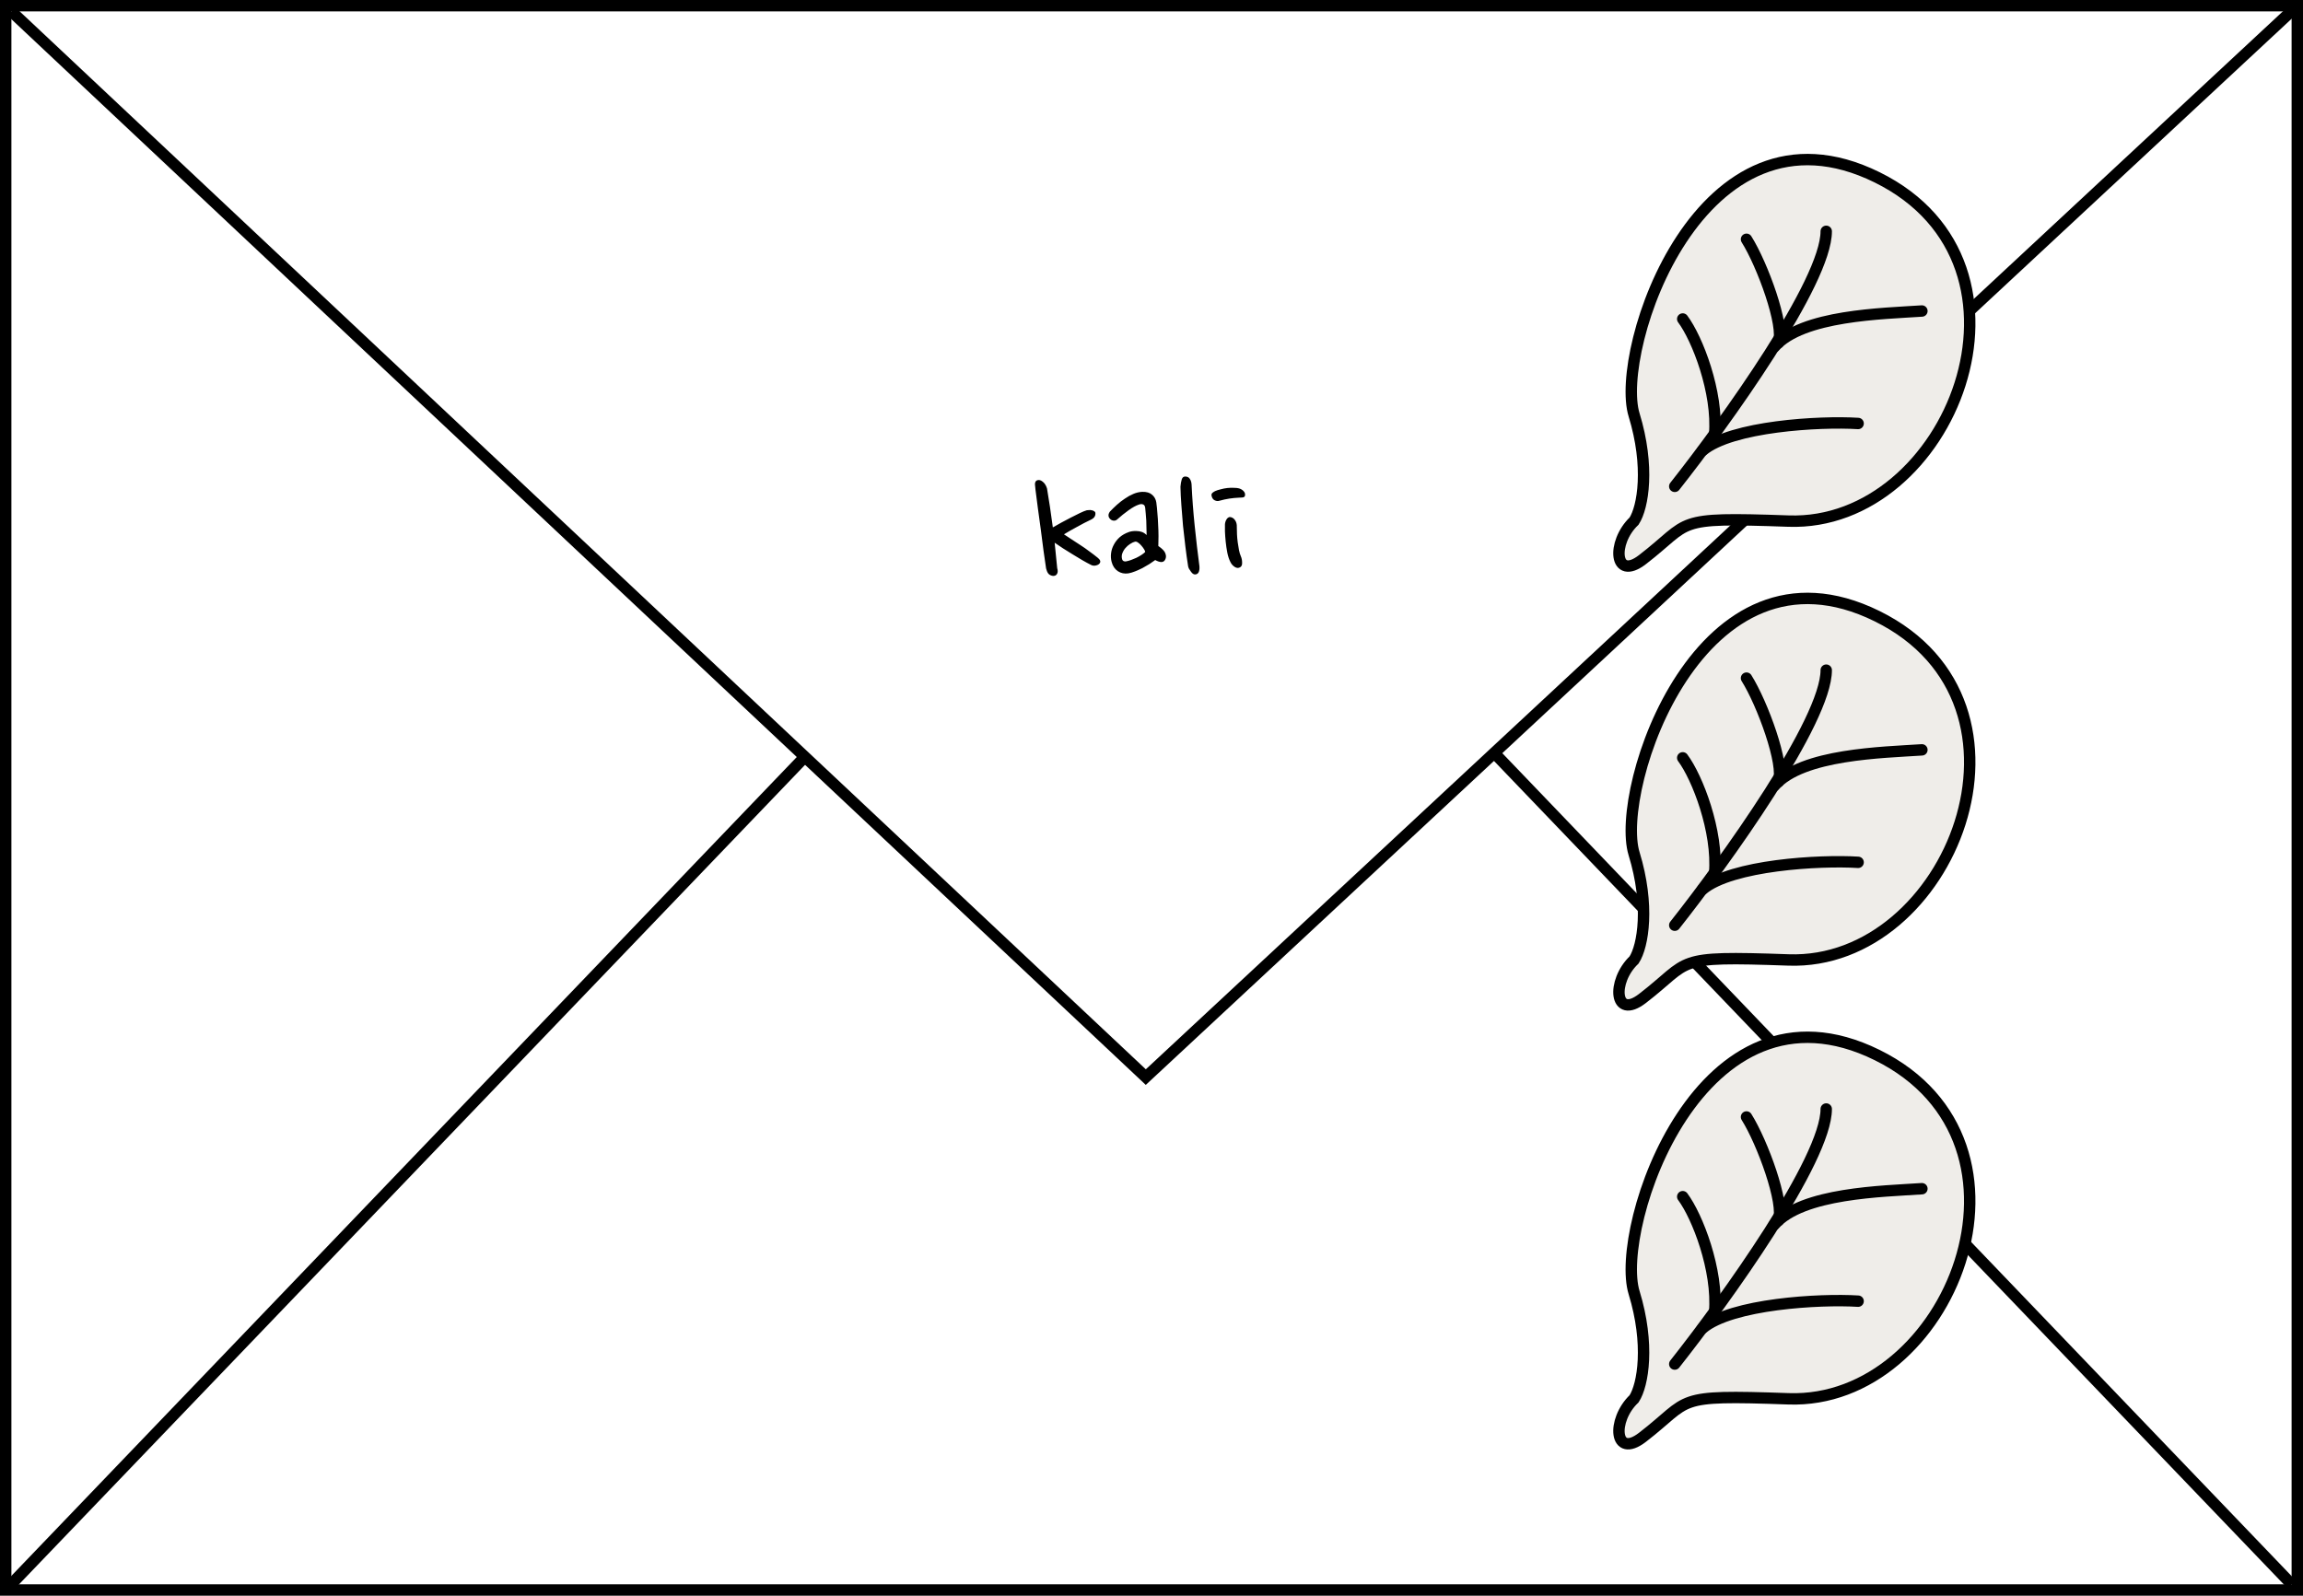
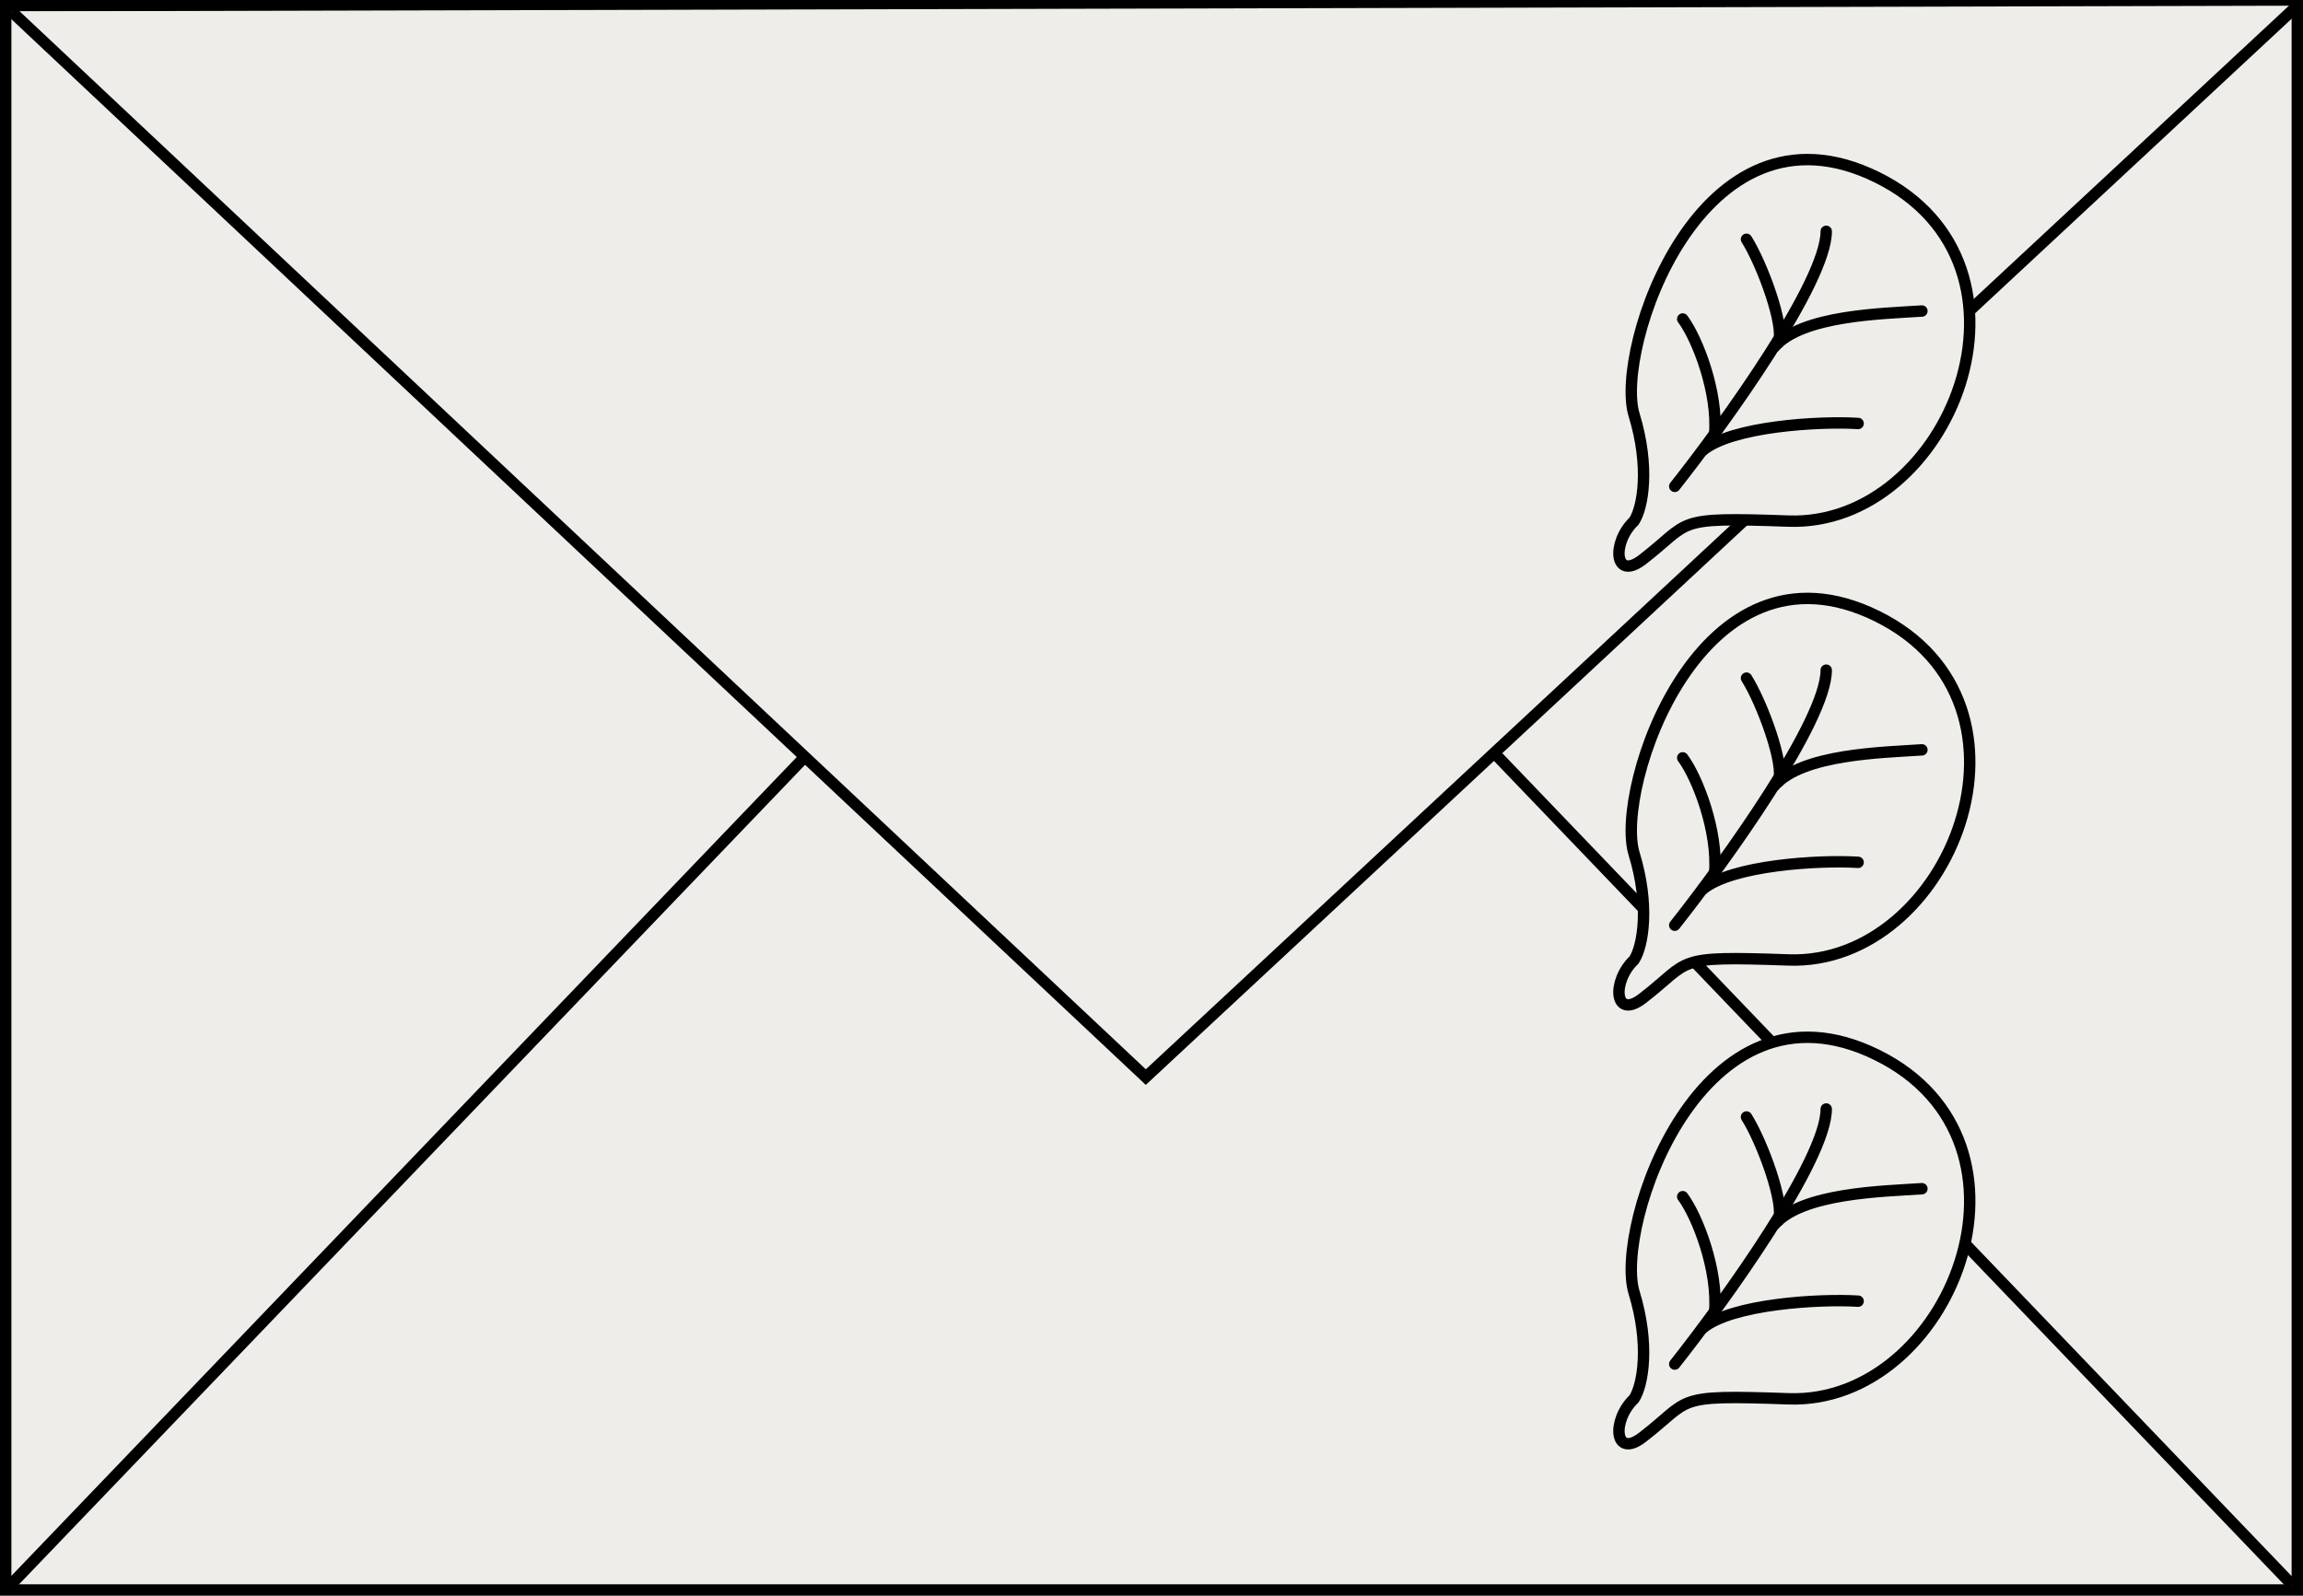
- <svg xmlns="http://www.w3.org/2000/svg" width="202" height="140" viewBox="0 0 202 140" fill="none">
+ <svg xmlns="http://www.w3.org/2000/svg" width="202" height="140" viewBox="0 0 202 140" fill="#EFEDE9">
  <path d="M95.322 44.768C95.364 44.757 95.428 44.752 95.514 44.752C95.599 44.741 95.679 44.747 95.754 44.768C95.839 44.779 95.908 44.805 95.962 44.848C96.026 44.88 96.063 44.923 96.074 44.976C96.095 45.104 96.074 45.221 96.01 45.328C95.956 45.424 95.855 45.509 95.706 45.584C95.3 45.776 94.879 45.995 94.442 46.24C94.004 46.475 93.631 46.688 93.322 46.88C93.514 47.008 93.732 47.152 93.978 47.312C94.234 47.472 94.495 47.643 94.762 47.824C95.028 47.995 95.295 48.181 95.562 48.384C95.828 48.576 96.079 48.768 96.314 48.96C96.527 49.141 96.564 49.307 96.426 49.456C96.362 49.531 96.255 49.584 96.106 49.616C95.967 49.648 95.834 49.632 95.706 49.568C95.471 49.451 95.215 49.312 94.938 49.152C94.66 48.981 94.378 48.811 94.09 48.64C93.802 48.459 93.519 48.283 93.242 48.112C92.975 47.931 92.73 47.765 92.506 47.616C92.548 47.989 92.586 48.363 92.618 48.736C92.66 49.109 92.698 49.483 92.73 49.856C92.794 50.059 92.788 50.224 92.714 50.352C92.639 50.48 92.516 50.539 92.346 50.528C92.164 50.496 92.031 50.427 91.946 50.32C91.86 50.203 91.796 50.053 91.754 49.872C91.69 49.435 91.615 48.917 91.53 48.32C91.455 47.723 91.375 47.104 91.29 46.464C91.204 45.824 91.119 45.2 91.034 44.592C90.959 43.984 90.89 43.445 90.826 42.976C90.804 42.827 90.788 42.667 90.778 42.496C90.778 42.315 90.836 42.197 90.954 42.144C91.114 42.08 91.279 42.117 91.45 42.256C91.62 42.384 91.748 42.581 91.834 42.848C91.919 43.339 92.004 43.872 92.09 44.448C92.175 45.024 92.26 45.632 92.346 46.272C92.559 46.144 92.804 46.005 93.082 45.856C93.37 45.696 93.652 45.547 93.93 45.408C94.218 45.259 94.484 45.125 94.73 45.008C94.975 44.891 95.172 44.811 95.322 44.768ZM101.422 44.08C101.464 44.379 101.496 44.699 101.518 45.04C101.55 45.371 101.571 45.707 101.582 46.048C101.603 46.389 101.614 46.72 101.614 47.04C101.614 47.36 101.608 47.648 101.598 47.904C101.939 48.139 102.142 48.347 102.206 48.528C102.28 48.709 102.291 48.869 102.238 49.008C102.174 49.2 102.056 49.301 101.886 49.312C101.726 49.312 101.539 49.253 101.326 49.136C101.176 49.243 101.006 49.36 100.814 49.488C100.622 49.605 100.419 49.723 100.206 49.84C99.992 49.947 99.779 50.043 99.566 50.128C99.352 50.213 99.155 50.272 98.974 50.304C98.632 50.357 98.323 50.293 98.046 50.112C97.779 49.931 97.598 49.659 97.502 49.296C97.438 49.051 97.422 48.8 97.454 48.544C97.486 48.277 97.566 48.027 97.694 47.792C97.822 47.547 97.992 47.328 98.206 47.136C98.43 46.944 98.691 46.795 98.99 46.688C99.064 46.656 99.166 46.629 99.294 46.608C99.432 46.587 99.571 46.581 99.71 46.592C99.859 46.592 100.008 46.619 100.158 46.672C100.307 46.725 100.446 46.816 100.574 46.944C100.574 46.763 100.568 46.565 100.558 46.352C100.558 46.128 100.552 45.904 100.542 45.68C100.531 45.456 100.515 45.248 100.494 45.056C100.483 44.853 100.467 44.683 100.446 44.544C100.424 44.384 100.36 44.288 100.254 44.256C100.158 44.213 100.035 44.219 99.886 44.272C99.63 44.357 99.331 44.523 98.99 44.768C98.648 45.013 98.323 45.275 98.014 45.552C97.918 45.648 97.806 45.691 97.678 45.68C97.56 45.669 97.459 45.621 97.374 45.536C97.288 45.451 97.24 45.355 97.23 45.248C97.219 45.131 97.262 45.008 97.358 44.88C97.539 44.688 97.742 44.491 97.966 44.288C98.19 44.085 98.424 43.904 98.67 43.744C98.915 43.573 99.166 43.435 99.422 43.328C99.678 43.221 99.934 43.163 100.19 43.152C100.563 43.141 100.851 43.227 101.054 43.408C101.256 43.579 101.379 43.803 101.422 44.08ZM99.566 47.52C99.427 47.552 99.278 47.621 99.118 47.728C98.968 47.824 98.83 47.947 98.702 48.096C98.584 48.235 98.494 48.395 98.43 48.576C98.376 48.747 98.376 48.917 98.43 49.088C98.451 49.152 98.494 49.2 98.558 49.232C98.632 49.264 98.712 49.269 98.798 49.248C99.054 49.195 99.342 49.093 99.662 48.944C99.992 48.784 100.254 48.613 100.446 48.432C100.446 48.368 100.414 48.288 100.35 48.192C100.286 48.085 100.211 47.984 100.126 47.888C100.04 47.781 99.944 47.691 99.838 47.616C99.742 47.541 99.651 47.509 99.566 47.52ZM104.516 42.512C104.569 43.675 104.66 44.88 104.788 46.128C104.916 47.365 105.054 48.549 105.204 49.68C105.236 50.149 105.108 50.389 104.82 50.4C104.756 50.4 104.692 50.379 104.628 50.336C104.564 50.283 104.505 50.219 104.452 50.144C104.398 50.069 104.345 49.989 104.292 49.904C104.249 49.819 104.222 49.744 104.212 49.68C104.126 49.136 104.046 48.56 103.972 47.952C103.897 47.344 103.828 46.736 103.764 46.128C103.71 45.509 103.662 44.907 103.62 44.32C103.577 43.733 103.55 43.195 103.54 42.704C103.561 42.448 103.598 42.235 103.652 42.064C103.705 41.883 103.817 41.797 103.988 41.808C104.169 41.819 104.297 41.893 104.372 42.032C104.457 42.16 104.505 42.32 104.516 42.512ZM109.203 43.472C109.182 43.579 109.107 43.637 108.979 43.648C108.851 43.659 108.745 43.664 108.659 43.664C108.393 43.675 108.115 43.701 107.827 43.744C107.55 43.787 107.257 43.851 106.947 43.936C106.819 43.979 106.681 43.963 106.531 43.888C106.382 43.813 106.291 43.664 106.259 43.44C106.259 43.355 106.291 43.285 106.355 43.232C106.419 43.179 106.494 43.131 106.579 43.088C106.718 43.024 106.883 42.971 107.075 42.928C107.267 42.875 107.459 42.837 107.651 42.816C107.854 42.795 108.046 42.789 108.227 42.8C108.409 42.8 108.558 42.816 108.675 42.848C108.846 42.901 108.979 42.981 109.075 43.088C109.182 43.195 109.225 43.323 109.203 43.472ZM108.835 48.8C108.91 48.971 108.947 49.157 108.947 49.36C108.958 49.552 108.905 49.685 108.787 49.76C108.638 49.856 108.478 49.851 108.307 49.744C108.137 49.637 108.009 49.493 107.923 49.312C107.806 49.088 107.715 48.816 107.651 48.496C107.587 48.165 107.539 47.84 107.507 47.52C107.475 47.2 107.454 46.901 107.443 46.624C107.443 46.347 107.443 46.139 107.443 46C107.454 45.851 107.497 45.712 107.571 45.584C107.646 45.456 107.742 45.381 107.859 45.36C108.051 45.371 108.206 45.461 108.323 45.632C108.441 45.792 108.494 45.995 108.483 46.24C108.483 46.432 108.489 46.645 108.499 46.88C108.51 47.115 108.531 47.349 108.563 47.584C108.595 47.819 108.633 48.048 108.675 48.272C108.718 48.485 108.771 48.661 108.835 48.8Z" fill="black" />
  <rect x="0.5" y="0.5" width="201" height="139" stroke="black" />
  <path d="M1 1L100.5 94.5L201.5 0.5" stroke="black" />
  <path d="M70.5 66.5L0.5 139.5" stroke="black" />
  <path d="M131 66L201 139" stroke="black" />
  <path d="M143.328 113.403C144.718 117.936 144.121 121.506 143.328 122.725C141.345 124.613 141.578 128.016 144.06 126.106C148.452 122.725 146.622 122.359 156.871 122.725C171.065 123.231 180.206 100.243 164.65 92.566C149.093 84.889 141.589 107.737 143.328 113.403Z" fill="#EFEDE9" stroke="black" />
  <path d="M146.895 119.677C151.324 114.075 160.182 101.756 160.182 97.299" stroke="black" stroke-linecap="round" />
  <path d="M153.189 97.998C154.572 100.192 156.576 105.64 155.986 107.089" stroke="black" stroke-linecap="round" />
  <path d="M147.594 104.991C148.883 106.717 150.709 111.441 150.392 115.131" stroke="black" stroke-linecap="round" />
  <path d="M168.573 104.292C165.159 104.525 158.072 104.642 155.636 107.439" stroke="black" stroke-linecap="round" />
  <path d="M162.979 114.159C159.605 113.945 151.873 114.399 149.343 116.53" stroke="black" stroke-linecap="round" />
  <path d="M143.328 74.9C144.718 79.433 144.121 83.003 143.328 84.222C141.345 86.111 141.578 89.513 144.06 87.603C148.452 84.222 146.622 83.856 156.871 84.222C171.065 84.728 180.206 61.74 164.65 54.063C149.093 46.386 141.589 69.234 143.328 74.9Z" fill="#EFEDE9" stroke="black" />
  <path d="M146.895 81.174C151.324 75.572 160.182 63.253 160.182 58.796" stroke="black" stroke-linecap="round" />
  <path d="M153.189 59.496C154.572 61.689 156.576 67.137 155.986 68.587" stroke="black" stroke-linecap="round" />
  <path d="M147.594 66.489C148.883 68.215 150.709 72.938 150.392 76.629" stroke="black" stroke-linecap="round" />
  <path d="M168.573 65.789C165.159 66.022 158.072 66.139 155.636 68.936" stroke="black" stroke-linecap="round" />
  <path d="M162.979 75.657C159.605 75.442 151.873 75.896 149.343 78.027" stroke="black" stroke-linecap="round" />
  <path d="M143.328 36.397C144.718 40.93 144.121 44.501 143.328 45.719C141.345 47.608 141.578 51.011 144.06 49.101C148.452 45.719 146.622 45.354 156.871 45.719C171.065 46.225 180.206 23.237 164.65 15.56C149.093 7.884 141.589 30.731 143.328 36.397Z" fill="#EFEDE9" stroke="black" />
  <path d="M146.895 42.671C151.324 37.069 160.182 24.751 160.182 20.294" stroke="black" stroke-linecap="round" />
  <path d="M153.189 20.993C154.572 23.186 156.576 28.634 155.986 30.084" stroke="black" stroke-linecap="round" />
  <path d="M147.594 27.986C148.883 29.712 150.709 34.436 150.392 38.126" stroke="black" stroke-linecap="round" />
  <path d="M168.573 27.287C165.159 27.52 158.072 27.636 155.636 30.434" stroke="black" stroke-linecap="round" />
  <path d="M162.979 37.154C159.605 36.94 151.873 37.394 149.343 39.525" stroke="black" stroke-linecap="round" />
</svg>
